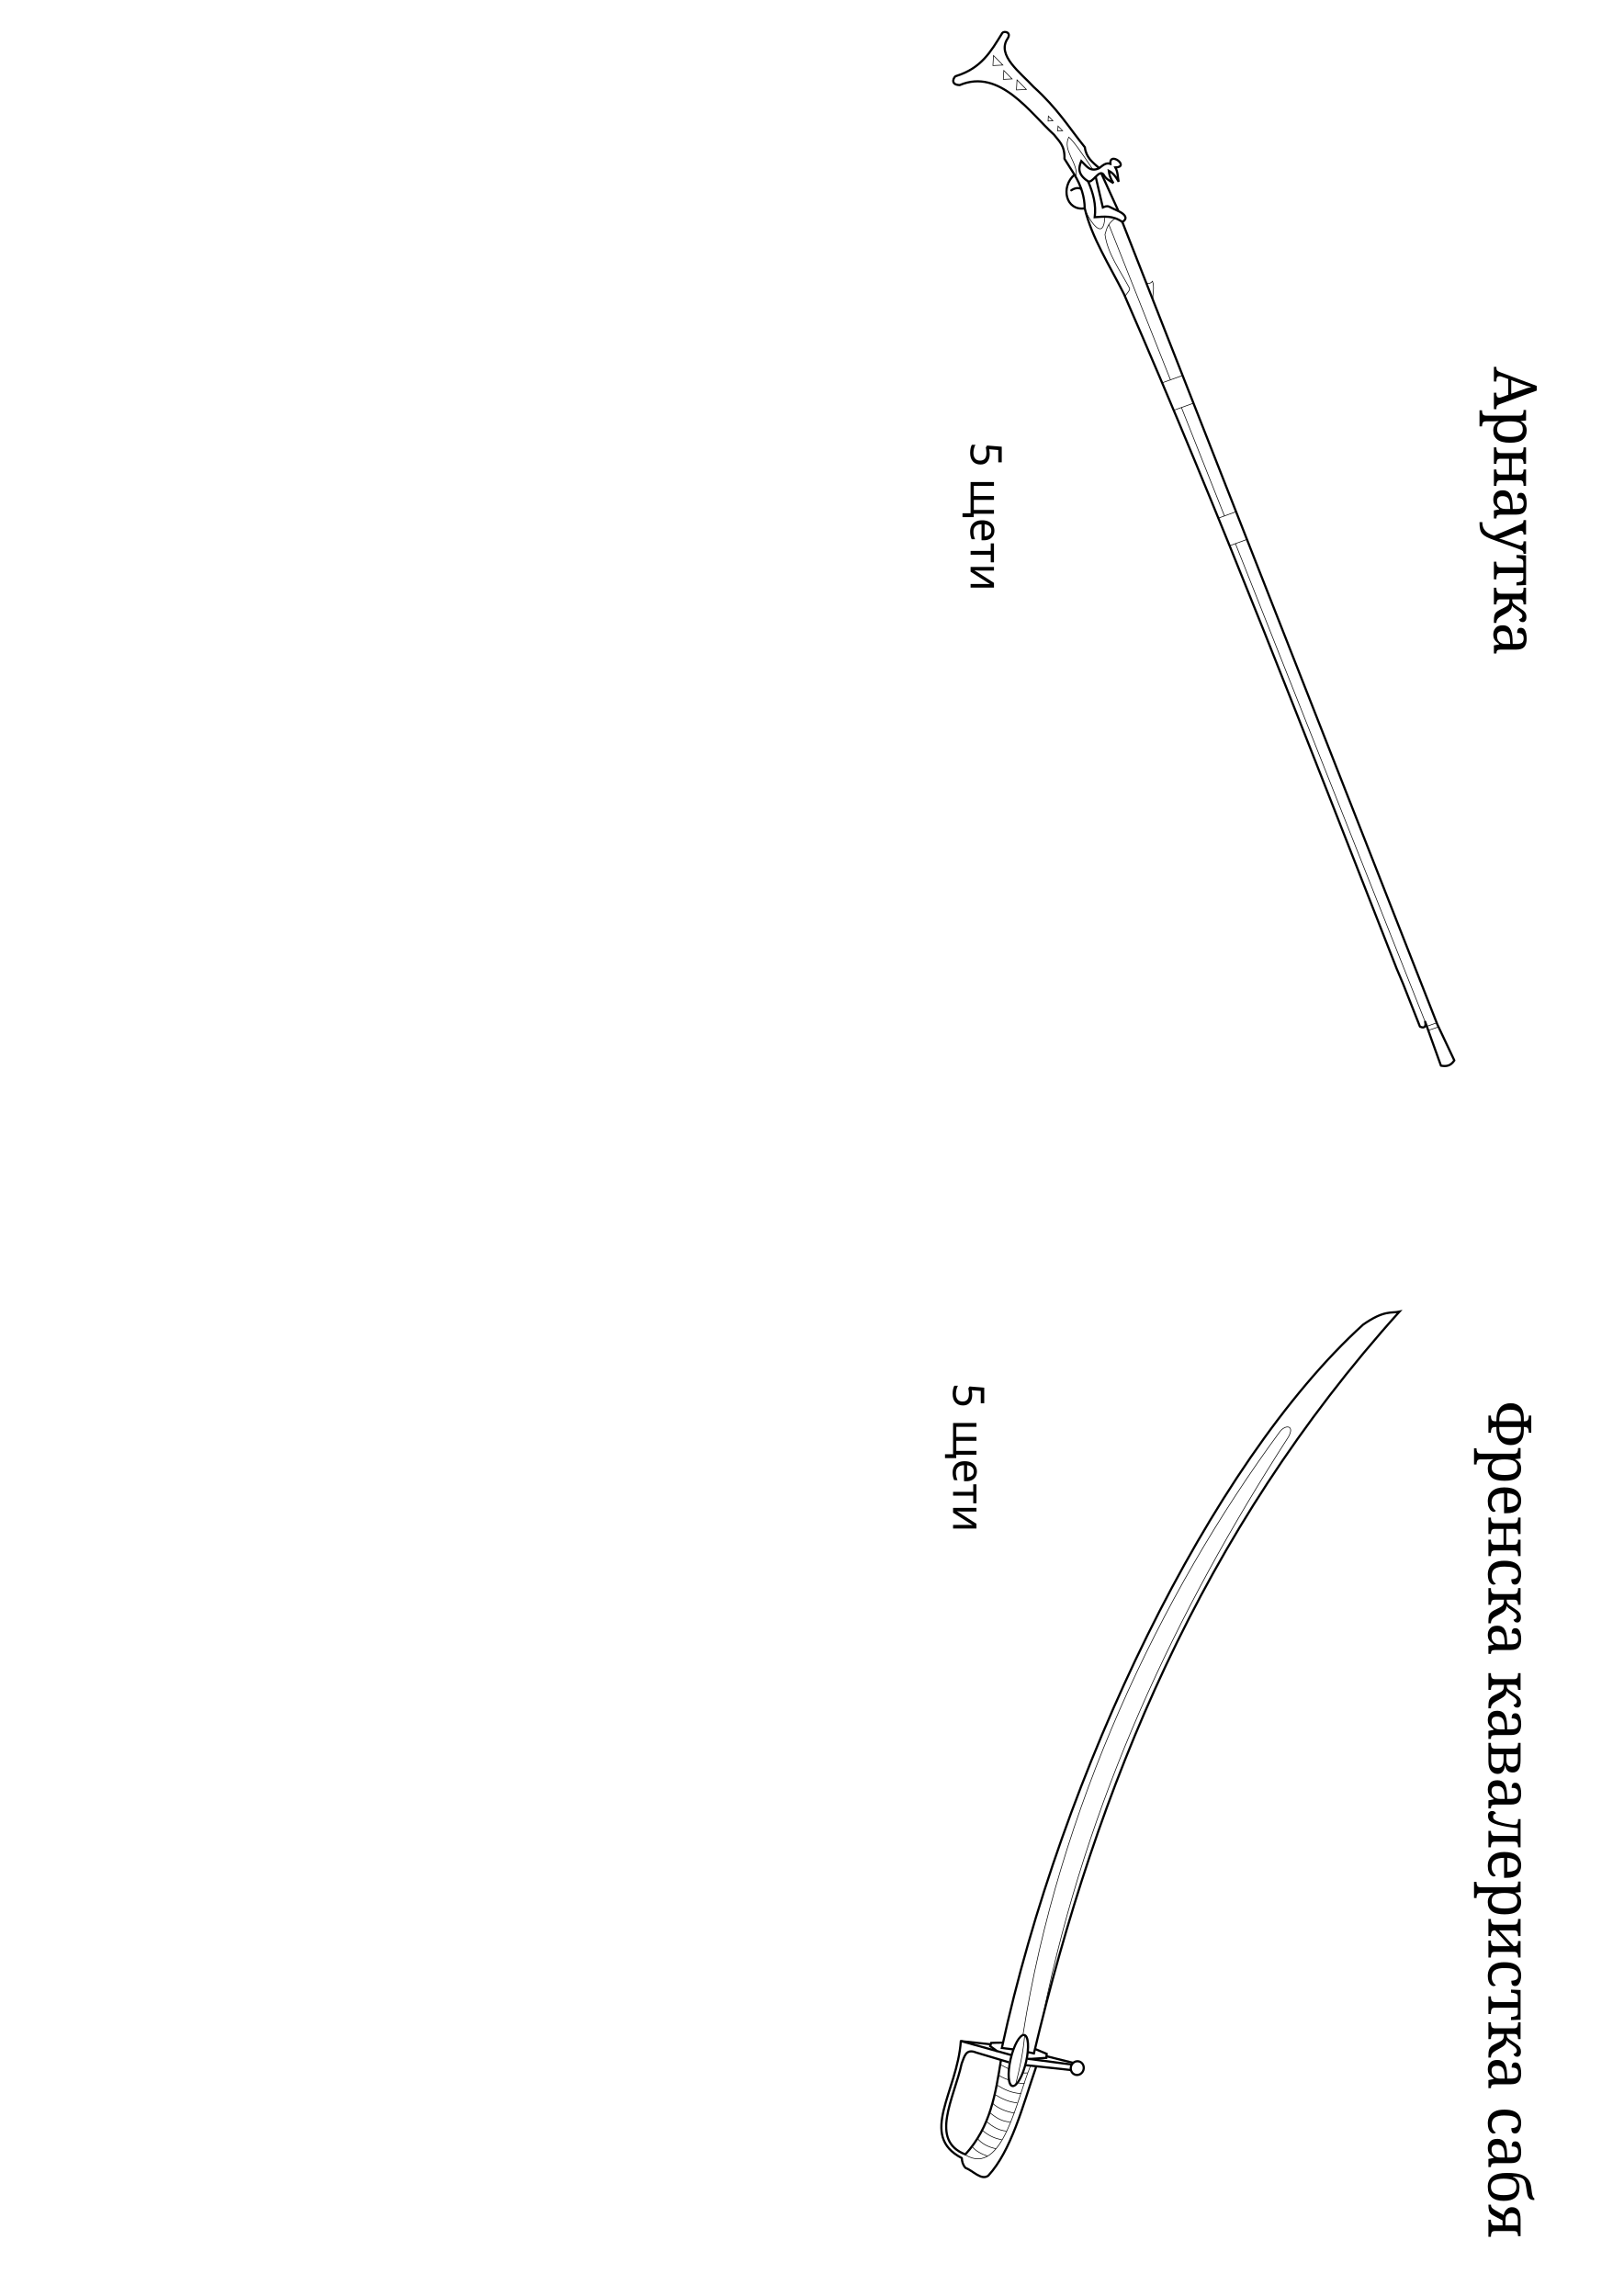
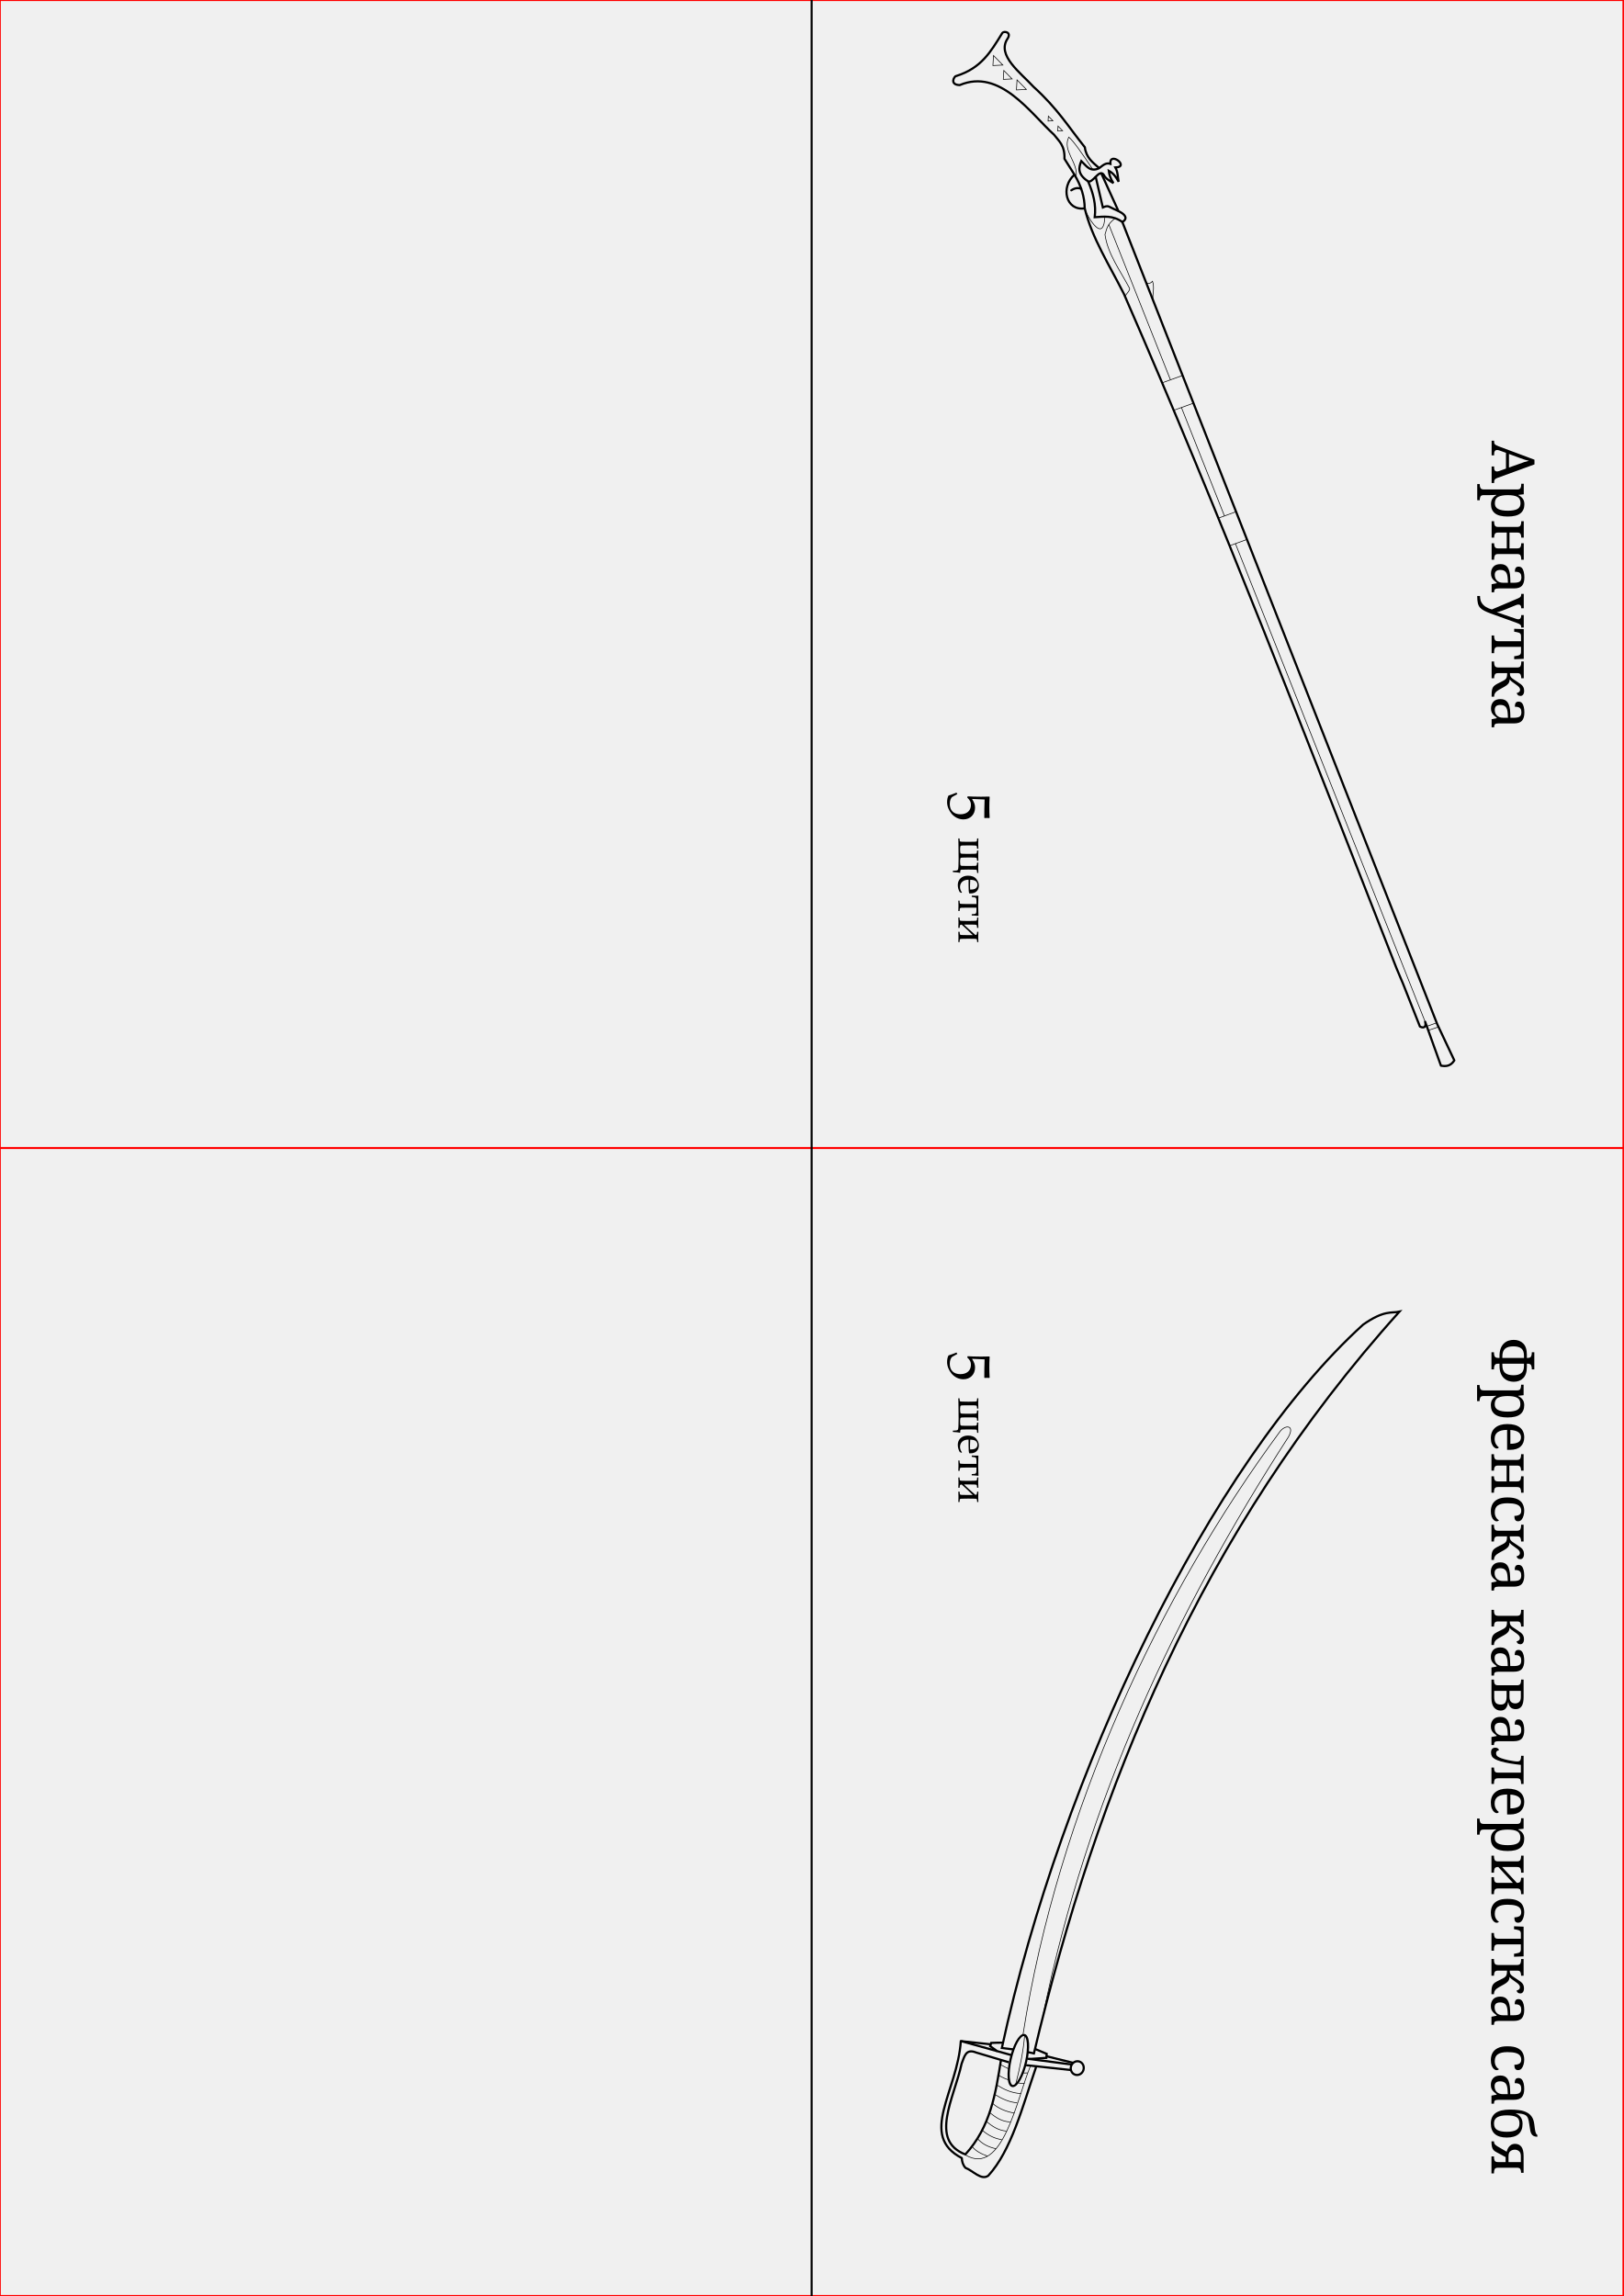
<svg xmlns="http://www.w3.org/2000/svg" width="210mm" height="297mm" viewBox="0 0 744.094 1052.362" id="svg2" version="1.1">
  <defs id="defs4" />
-   <g id="layer1" style="display:inline;opacity:1">
+   <g id="layer1" style="display:none;opacity:1">
    <rect style="opacity:0.98;fill:#ffffff;fill-opacity:1;stroke:none;stroke-width:6.048;stroke-linecap:round;stroke-linejoin:round;stroke-miterlimit:4;stroke-dasharray:none;stroke-dashoffset:0;stroke-opacity:1" id="rect4198" width="793.467" height="1089.322" x="-20.73" y="-13.693" />
  </g>
+   <g id="layer7">
+     <path style="display:inline;fill:none;stroke:#ff0000;stroke-width:0.938px;stroke-linecap:butt;stroke-linejoin:miter;stroke-opacity:1" d="M -0.1,0.006 V 1052.365 H 743.993 V 0.006 Z" id="path1049" />
+     <path style="display:inline;fill:none;stroke:#ff0000;stroke-width:0.938px;stroke-linecap:butt;stroke-linejoin:miter;stroke-opacity:1" d="M 743.993,526.186 H -0.1" id="path1049-3" />
+     <path style="display:inline;fill:none;stroke:#000000;stroke-width:0.938px;stroke-linecap:butt;stroke-linejoin:miter;stroke-opacity:1" d="M 371.947,1052.365 V 0.006" id="path1049-5" />
+   </g>
  <g id="layer3" style="display:inline">
-     <text xml:space="preserve" style="font-style:normal;font-weight:normal;line-height:0%;font-family:sans-serif;letter-spacing:0px;word-spacing:0px;fill:#000000;fill-opacity:1;stroke:none;stroke-width:1px;stroke-linecap:butt;stroke-linejoin:miter;stroke-opacity:1" x="168.159" y="-684.609" id="text4759" transform="rotate(90)">
-       <tspan id="tspan4761" x="168.159" y="-684.609" style="font-style:normal;font-variant:normal;font-weight:normal;font-stretch:normal;font-size:27.5px;line-height:1.25;font-family:UnBatang;-inkscape-font-specification:UnBatang">Арнаутка</tspan>
+     <text xml:space="preserve" style="font-style:normal;font-weight:normal;line-height:0%;font-family:sans-serif;letter-spacing:0px;word-spacing:0px;fill:#000000;fill-opacity:1;stroke:none;stroke-width:1px;stroke-linecap:butt;stroke-linejoin:miter;stroke-opacity:1" x="201.988" y="-683.562" id="text4759" transform="rotate(90)">
+       <tspan id="tspan4761" x="201.988" y="-683.562" style="font-style:normal;font-variant:normal;font-weight:normal;font-stretch:normal;font-size:27.5px;line-height:1.25;font-family:UnBatang;-inkscape-font-specification:UnBatang">Арнаутка</tspan>
    </text>
-     <flowRoot xml:space="preserve" id="flowRoot4813" style="font-style:normal;font-weight:normal;line-height:0.01%;font-family:sans-serif;letter-spacing:0px;word-spacing:0px;fill:#000000;fill-opacity:1;stroke:none;stroke-width:1px;stroke-linecap:butt;stroke-linejoin:miter;stroke-opacity:1" transform="rotate(-90,160.8855,246.566)">
+     <flowRoot xml:space="preserve" id="flowRoot4813" style="font-style:normal;font-weight:normal;line-height:0.01%;font-family:sans-serif;letter-spacing:0px;word-spacing:0px;fill:#000000;fill-opacity:1;stroke:none;stroke-width:1px;stroke-linecap:butt;stroke-linejoin:miter;stroke-opacity:1" transform="rotate(-90,173.9568,211.653)">
      <flowRegion id="flowRegion4815">
-         <rect transform="scale(-1)" id="rect4817" width="331.456" height="223.623" x="-328.476" y="-441.113" />
+         <rect transform="scale(-1)" id="rect4817" width="411.798" height="265.06" x="-328.476" y="-441.113" />
      </flowRegion>
      <flowPara style="font-style:normal;font-variant:normal;font-weight:500;font-stretch:normal;font-size:15px;line-height:1.25;font-family:'URW Palladio L';-inkscape-font-specification:'URW Palladio L Medium';text-align:justify;text-anchor:start" id="flowPara4823">Дълга пушка правена за хайдути из гръцките и албанските земи. Когато момче станело на 14-тина години баща му му предавал семейните оръжия - ножове, пищови и най-важно арнаутката, и го учел да ги поддържа и използва умело.</flowPara>
    </flowRoot>
-     <text xml:space="preserve" style="font-style:normal;font-weight:normal;line-height:0%;font-family:sans-serif;letter-spacing:0px;word-spacing:0px;fill:#000000;fill-opacity:1;stroke:none;stroke-width:1px;stroke-linecap:butt;stroke-linejoin:miter;stroke-opacity:1" x="202.611" y="-444.789" id="text4825" transform="rotate(90)">
-       <tspan id="tspan4827" x="202.611" y="-444.789" style="font-style:normal;font-variant:normal;font-weight:normal;font-stretch:normal;font-size:20px;line-height:1.25;font-family:Ubuntu;-inkscape-font-specification:Ubuntu">5 щети</tspan>
+     <text transform="rotate(90)" id="text4152" y="-683.493" x="613.216" style="font-style:normal;font-weight:normal;line-height:0%;font-family:sans-serif;letter-spacing:0px;word-spacing:0px;fill:#000000;fill-opacity:1;stroke:none;stroke-width:1px;stroke-linecap:butt;stroke-linejoin:miter;stroke-opacity:1" xml:space="preserve">
+       <tspan style="font-style:normal;font-variant:normal;font-weight:normal;font-stretch:normal;font-size:27.5px;line-height:1.25;font-family:UnBatang;-inkscape-font-specification:UnBatang" y="-683.493" x="613.216" id="tspan4154">Френска кавалеристка сабя</tspan>
    </text>
-     <text transform="rotate(90)" id="text4152" y="-682.093" x="642.247" style="font-style:normal;font-weight:normal;line-height:0%;font-family:sans-serif;letter-spacing:0px;word-spacing:0px;fill:#000000;fill-opacity:1;stroke:none;stroke-width:1px;stroke-linecap:butt;stroke-linejoin:miter;stroke-opacity:1" xml:space="preserve">
-       <tspan style="font-style:normal;font-variant:normal;font-weight:normal;font-stretch:normal;font-size:27.5px;line-height:1.25;font-family:UnBatang;-inkscape-font-specification:UnBatang" y="-682.093" x="642.247" id="tspan4154">Френска кавалеристка сабя</tspan>
-     </text>
-     <flowRoot transform="rotate(-90,431.4893,548.6163)" style="font-style:normal;font-weight:normal;line-height:0.01%;font-family:sans-serif;letter-spacing:0px;word-spacing:0px;fill:#000000;fill-opacity:1;stroke:none;stroke-width:1px;stroke-linecap:butt;stroke-linejoin:miter;stroke-opacity:1" id="flowRoot4156" xml:space="preserve">
+     <flowRoot transform="rotate(-90,428.9592,483.5969)" style="font-style:normal;font-weight:normal;line-height:0.01%;font-family:sans-serif;letter-spacing:0px;word-spacing:0px;fill:#000000;fill-opacity:1;stroke:none;stroke-width:1px;stroke-linecap:butt;stroke-linejoin:miter;stroke-opacity:1" id="flowRoot4156" xml:space="preserve">
      <flowRegion id="flowRegion4158">
-         <rect y="-441.113" x="-328.476" height="223.623" width="331.456" id="rect4160" transform="scale(-1)" />
+         <rect y="-441.113" x="-328.476" height="276.664" width="410.427" id="rect4160" transform="scale(-1)" />
      </flowRegion>
      <flowPara id="flowPara4162" style="font-style:normal;font-variant:normal;font-weight:500;font-stretch:normal;font-size:15px;line-height:1.25;font-family:'URW Palladio L';-inkscape-font-specification:'URW Palladio L Medium';text-align:justify;text-anchor:start">Първоначално е използвана само от леката кавалерия на елитната императорска гвардия на Наполеон, която била неотлъчно до него през Аустерлиц и Ватерло. За тях се отнася фразата “Гвардията умира, но не се предава!”.</flowPara>
      <flowPara style="font-style:normal;font-variant:normal;font-weight:500;font-stretch:normal;font-size:15px;line-height:1.25;font-family:'URW Palladio L';-inkscape-font-specification:'URW Palladio L Medium';text-align:justify;text-anchor:start" id="flowPara4168"> </flowPara>
      <flowPara style="font-style:normal;font-variant:normal;font-weight:500;font-stretch:normal;font-size:15px;line-height:1.25;font-family:'URW Palladio L';-inkscape-font-specification:'URW Palladio L Medium';text-align:justify;text-anchor:start" id="flowPara4170">Славата на сабята като елегантно и ефективно оръжие довела до използването й и от други полкове, включително и от хусарите.</flowPara>
    </flowRoot>
-     <text transform="rotate(90)" id="text4164" y="-436.763" x="633.887" style="font-style:normal;font-weight:normal;line-height:0%;font-family:sans-serif;letter-spacing:0px;word-spacing:0px;fill:#000000;fill-opacity:1;stroke:none;stroke-width:1px;stroke-linecap:butt;stroke-linejoin:miter;stroke-opacity:1" xml:space="preserve">
-       <tspan style="font-style:normal;font-variant:normal;font-weight:normal;font-stretch:normal;font-size:20px;line-height:1.25;font-family:Ubuntu;-inkscape-font-specification:Ubuntu" y="-436.763" x="633.887" id="tspan4166">5 щети</tspan>
-     </text>
    <flowRoot xml:space="preserve" id="flowRoot4157" style="font-style:normal;font-variant:normal;font-weight:500;font-stretch:normal;line-height:0.01%;font-family:'URW Palladio L';-inkscape-font-specification:'URW Palladio L Medium';letter-spacing:0px;word-spacing:0px;fill:#000000;fill-opacity:1;stroke:none;stroke-width:1px;stroke-linecap:butt;stroke-linejoin:miter;stroke-opacity:1" transform="rotate(90,431.0023,787.7793)">
      <flowRegion id="flowRegion4159">
        <rect id="rect4161" width="210.342" height="89.507" x="460.962" y="610.197" style="font-style:normal;font-variant:normal;font-weight:500;font-stretch:normal;font-size:15px;font-family:'URW Palladio L';-inkscape-font-specification:'URW Palladio L Medium'" />
      </flowRegion>
      <flowPara id="flowPara4163" style="font-style:normal;font-variant:normal;font-weight:bold;font-stretch:normal;font-size:15px;line-height:1.25;font-family:'URW Palladio L';-inkscape-font-specification:'URW Palladio L Bold'">Coup de grâce</flowPara>
      <flowPara id="flowPara4165" style="font-size:15px;line-height:1.25">1/6 шанс да убиеш противника с атака.</flowPara>
    </flowRoot>
-     <flowRoot transform="rotate(90,648.2772,493.6496)" style="font-style:normal;font-variant:normal;font-weight:500;font-stretch:normal;line-height:0.01%;font-family:'URW Palladio L';-inkscape-font-specification:'URW Palladio L Medium';letter-spacing:0px;word-spacing:0px;fill:#000000;fill-opacity:1;stroke:none;stroke-width:1px;stroke-linecap:butt;stroke-linejoin:miter;stroke-opacity:1" id="flowRoot4162" xml:space="preserve">
+     <flowRoot transform="rotate(90,650.1522,493.6496)" style="font-style:normal;font-variant:normal;font-weight:500;font-stretch:normal;line-height:0.01%;font-family:'URW Palladio L';-inkscape-font-specification:'URW Palladio L Medium';letter-spacing:0px;word-spacing:0px;fill:#000000;fill-opacity:1;stroke:none;stroke-width:1px;stroke-linecap:butt;stroke-linejoin:miter;stroke-opacity:1" id="flowRoot4162" xml:space="preserve">
      <flowRegion id="flowRegion4164">
        <rect style="font-style:normal;font-variant:normal;font-weight:500;font-stretch:normal;font-size:15px;font-family:'URW Palladio L';-inkscape-font-specification:'URW Palladio L Medium'" y="610.197" x="460.962" height="89.507" width="210.342" id="rect4166" />
      </flowRegion>
      <flowPara style="font-style:normal;font-variant:normal;font-weight:bold;font-stretch:normal;font-size:15px;line-height:1.25;font-family:'URW Palladio L';-inkscape-font-specification:'URW Palladio L Bold'" id="flowPara4169">Амортизация</flowPara>
      <flowPara id="flowPara4171" style="font-size:15px;line-height:1.25">След 4 изстрела се чупи.</flowPara>
    </flowRoot>
+     <g id="g128" transform="translate(3.141886,-40.85829)">
+       <text transform="rotate(90)" xml:space="preserve" style="font-style:normal;font-weight:normal;font-size:12px;line-height:0%;font-family:sans-serif;letter-spacing:0px;word-spacing:0px;display:inline;fill:#000000;fill-opacity:1;stroke:none;stroke-width:1px;stroke-linecap:butt;stroke-linejoin:miter;stroke-opacity:1" x="403.8" y="-431.426" id="text4164-1-0-2-6">
+         <tspan id="tspan4166-1-8-7-1" x="403.8" y="-431.426" style="font-style:normal;font-variant:normal;font-weight:normal;font-stretch:normal;font-size:27.5px;line-height:1.25;font-family:'URW Palladio L';-inkscape-font-specification:'URW Palladio L';stroke-width:1px">5</tspan>
+       </text>
+       <text transform="rotate(90)" xml:space="preserve" style="font-style:normal;font-weight:normal;font-size:12px;line-height:0%;font-family:sans-serif;letter-spacing:0px;word-spacing:0px;display:inline;fill:#000000;fill-opacity:1;stroke:none;stroke-width:1px;stroke-linecap:butt;stroke-linejoin:miter;stroke-opacity:1" x="424.656" y="-436.081" id="text4164-7-1-0-8">
+         <tspan id="tspan4166-0-6-9-7" x="424.656" y="-436.081" style="font-style:normal;font-variant:normal;font-weight:normal;font-stretch:normal;font-size:20px;line-height:1.25;font-family:'URW Palladio L';-inkscape-font-specification:'URW Palladio L';stroke-width:1px">щети</tspan>
+       </text>
+     </g>
+     <g id="g134" transform="translate(4.079386,28.69826)">
+       <text transform="rotate(90)" xml:space="preserve" style="font-style:normal;font-weight:normal;font-size:12px;line-height:0%;font-family:sans-serif;letter-spacing:0px;word-spacing:0px;display:inline;fill:#000000;fill-opacity:1;stroke:none;stroke-width:1px;stroke-linecap:butt;stroke-linejoin:miter;stroke-opacity:1" x="590.859" y="-430.489" id="text4164-1-0-2-6-3">
+         <tspan id="tspan4166-1-8-7-1-6" x="590.859" y="-430.489" style="font-style:normal;font-variant:normal;font-weight:normal;font-stretch:normal;font-size:27.5px;line-height:1.25;font-family:'URW Palladio L';-inkscape-font-specification:'URW Palladio L';stroke-width:1px">5</tspan>
+       </text>
+       <text transform="rotate(90)" xml:space="preserve" style="font-style:normal;font-weight:normal;font-size:12px;line-height:0%;font-family:sans-serif;letter-spacing:0px;word-spacing:0px;display:inline;fill:#000000;fill-opacity:1;stroke:none;stroke-width:1px;stroke-linecap:butt;stroke-linejoin:miter;stroke-opacity:1" x="611.714" y="-435.144" id="text4164-7-1-0-8-7">
+         <tspan id="tspan4166-0-6-9-7-5" x="611.714" y="-435.144" style="font-style:normal;font-variant:normal;font-weight:normal;font-stretch:normal;font-size:20px;line-height:1.25;font-family:'URW Palladio L';-inkscape-font-specification:'URW Palladio L';stroke-width:1px">щети</tspan>
+       </text>
+     </g>
  </g>
  <g id="layer2">
    <path style="fill:none;fill-rule:evenodd;stroke:#000000;stroke-width:1;stroke-linecap:butt;stroke-linejoin:round;stroke-miterlimit:4;stroke-dasharray:none;stroke-opacity:1" d="m 503.56,76.913 c -2.801,-2.473 -5.846,-4.702 -6.408,-9.415 -7.465,-9.279 -12.445,-17.701 -23.497,-27.69 -5.9,-6.443 -17.078,-14.447 -11.907,-22.112 1.918,-2.968 -1.558,-3.615 -2.394,-2.617 -5.378,8.752 -9.665,16.174 -21.217,19.781 -0.759,-0.037 -3.219,4.016 1.678,4.14 18.401,-7.81 32.345,12.857 43.187,22.712 2.164,2.898 5.031,4.801 4.811,11.077 l 4.587,7.272 c -6.524,5.683 -3.943,16.729 4.699,15.44 3.239,13.511 11.426,26.197 17.931,39.164 44.988,103.044 84.51,206.087 124.945,309.131 l 3.021,7.161 7.72,19.58 c 2.281,1.113 2.896,-0.391 2.392,-2.21 l 7.231,20.111 c 2.204,0.394 4.348,0.33 6.135,-2.403 l -7.811,-16.559 -144.332,-367.737 c 1.461,-0.77 2.973,-2.649 -1.79,-5.007 l -7.888,-17.342" id="path4169" />
    <path style="fill:none;fill-rule:evenodd;stroke:#000000;stroke-width:1px;stroke-linecap:butt;stroke-linejoin:miter;stroke-opacity:1" d="m 498.331,82.915 c 2.218,1.897 5.399,-6.071 7.552,-2.685 0.685,1.519 2.511,2.611 4.363,3.692 -1.39,-2.054 -1.924,-3.893 -2.126,-5.65 2.274,1.201 3.426,3.103 4.531,5.035 -0.487,-2.113 -0.289,-4.389 -1.51,-6.545 6.875,-0.239 -2.78,-7.639 -2.294,-1.678 -2.046,-0.67 -3.39,0.661 -5.147,2.014 -4.212,1.985 -5.932,-1.193 -8.168,-3.301 -1.206,2.933 -1.869,5.892 2.797,9.119 z" id="path4171" />
    <path style="fill:none;fill-rule:evenodd;stroke:#000000;stroke-width:1px;stroke-linecap:butt;stroke-linejoin:miter;stroke-opacity:1" d="m 492.334,80.014 c 3.19,5.147 4.699,10.342 4.758,15.488" id="path4173" />
    <path style="fill:none;fill-rule:evenodd;stroke:#000000;stroke-width:1px;stroke-linecap:round;stroke-linejoin:miter;stroke-opacity:1" d="m 495.448,86.492 c -1.353,-0.395 -2.583,-0.512 -4.501,0.731" id="path4175" />
    <path style="fill:none;fill-rule:evenodd;stroke:#000000;stroke-width:1px;stroke-linecap:butt;stroke-linejoin:miter;stroke-opacity:1" d="m 512.652,96.733 c -0.392,0 -4.31,-1.982 -4.31,-1.982 -1.137,-0.515 -2.031,-0.056 -2.94,0.343 l -3.323,-14.249" id="path4177" />
    <path style="fill:none;fill-rule:evenodd;stroke:#000000;stroke-width:1px;stroke-linecap:butt;stroke-linejoin:miter;stroke-opacity:1" d="m 498.688,83.237 c 2.277,5.225 3.71,10.59 3,16.313 4.162,-0.239 8.303,-0.939 12.625,2.188" id="path4179" />
  </g>
  <g id="layer4" style="display:inline">
    <path style="fill:none;fill-rule:evenodd;stroke:#000000;stroke-width:0.3;stroke-linecap:butt;stroke-linejoin:miter;stroke-miterlimit:4;stroke-dasharray:none;stroke-opacity:1" d="m 653.985,470.346 4.198,-1.458" id="path4181" />
    <path style="fill:none;fill-rule:evenodd;stroke:#000000;stroke-width:0.3;stroke-linecap:butt;stroke-linejoin:miter;stroke-miterlimit:4;stroke-dasharray:none;stroke-opacity:1" d="m 654.825,472.158 4.375,-1.458" id="path4183" />
    <path style="fill:none;fill-rule:evenodd;stroke:#000000;stroke-width:0.3;stroke-linecap:butt;stroke-linejoin:miter;stroke-miterlimit:4;stroke-dasharray:none;stroke-opacity:1" d="M 653.234,468.666 566.159,249.159 m -5.014,-12.64 -19.727,-49.73 M 536.371,174.067 508.125,102.862" id="path4185" />
    <path style="fill:none;fill-rule:evenodd;stroke:#000000;stroke-width:0.3;stroke-linecap:butt;stroke-linejoin:miter;stroke-miterlimit:4;stroke-dasharray:none;stroke-opacity:1" d="m 511.188,99.925 c -4.136,3.124 -3.966,5.222 -4.812,7.562 1.229,8.902 7.011,16.551 11.25,24.625 0.397,0.705 -1.05,2.23 -2.062,3.562" id="path4187" />
    <path style="fill:none;fill-rule:evenodd;stroke:#000000;stroke-width:0.3;stroke-linecap:butt;stroke-linejoin:miter;stroke-miterlimit:4;stroke-dasharray:none;stroke-opacity:1" d="m 460.016,32.309 3.787,3.866 -4.021,0.195 z" id="path4189" />
    <path id="path4191" d="m 455.288,25.443 4.287,4.375 -4.552,0.221 z" style="fill:none;fill-rule:evenodd;stroke:#000000;stroke-width:0.3;stroke-linecap:butt;stroke-linejoin:miter;stroke-miterlimit:4;stroke-dasharray:none;stroke-opacity:1" />
    <path style="fill:none;fill-rule:evenodd;stroke:#000000;stroke-width:0.3;stroke-linecap:butt;stroke-linejoin:miter;stroke-miterlimit:4;stroke-dasharray:none;stroke-opacity:1" d="m 466.072,36.624 4.287,4.375 -4.552,0.221 z" id="path4193" />
    <path style="fill:none;fill-rule:evenodd;stroke:#000000;stroke-width:0.3;stroke-linecap:butt;stroke-linejoin:miter;stroke-miterlimit:4;stroke-dasharray:none;stroke-opacity:1" d="m 528.275,137.033 c -0.007,-2.707 0.846,-5.319 -0.11,-8.132 -0.428,0.453 -1.578,1.642 -2.983,0.552" id="path4195" />
    <path id="path4197" d="m 480.423,53.229 2.093,2.145 -2.223,0.108 z" style="fill:none;fill-rule:evenodd;stroke:#000000;stroke-width:0.3;stroke-linecap:butt;stroke-linejoin:miter;stroke-miterlimit:4;stroke-dasharray:none;stroke-opacity:1" />
    <path style="fill:none;fill-rule:evenodd;stroke:#000000;stroke-width:0.3;stroke-linecap:butt;stroke-linejoin:miter;stroke-miterlimit:4;stroke-dasharray:none;stroke-opacity:1" d="m 484.861,57.792 2.093,2.145 -2.223,0.108 z" id="path4199" />
    <path style="fill:none;fill-rule:evenodd;stroke:#000000;stroke-width:0.3;stroke-linecap:butt;stroke-linejoin:miter;stroke-miterlimit:4;stroke-dasharray:none;stroke-opacity:1" d="m 541.798,172.142 -9.007,3.245" id="path4201" />
    <path id="path4203" d="m 546.945,184.785 -9.007,3.245" style="fill:none;fill-rule:evenodd;stroke:#000000;stroke-width:0.3;stroke-linecap:butt;stroke-linejoin:miter;stroke-miterlimit:4;stroke-dasharray:none;stroke-opacity:1" />
    <path id="path4205" d="m 566.6,234.484 -8.453,3.067" style="fill:none;fill-rule:evenodd;stroke:#000000;stroke-width:0.3;stroke-linecap:butt;stroke-linejoin:miter;stroke-miterlimit:4;stroke-dasharray:none;stroke-opacity:1" />
    <path style="fill:none;fill-rule:evenodd;stroke:#000000;stroke-width:0.3;stroke-linecap:butt;stroke-linejoin:miter;stroke-miterlimit:4;stroke-dasharray:none;stroke-opacity:1" d="m 571.668,247.167 -8.354,3.027" id="path4207" />
    <path style="fill:none;fill-rule:evenodd;stroke:#000000;stroke-width:0.3;stroke-linecap:butt;stroke-linejoin:miter;stroke-miterlimit:4;stroke-dasharray:none;stroke-opacity:1" d="m 500.712,77.546 c -5.082,-7.695 -8.995,-13.129 -10.918,-14.715 -3.058,6.259 4.269,11.459 3.402,18.117" id="path4213" />
    <path style="fill:none;fill-rule:evenodd;stroke:#000000;stroke-width:0.3;stroke-linecap:butt;stroke-linejoin:miter;stroke-miterlimit:4;stroke-dasharray:none;stroke-opacity:1" d="m 506.329,99.381 c -0.523,11.177 -6.364,2.61 -8.623,-2.136" id="path4215" />
  </g>
  <g id="layer5" style="display:inline">
    <path style="fill:none;fill-rule:evenodd;stroke:#000000;stroke-width:1px;stroke-linecap:butt;stroke-linejoin:miter;stroke-opacity:1" d="m 464.374,939.332 -5.259,-0.643 c 27.254,-125.978 95.405,-267.843 165.568,-331.561 9.743,-6.809 12.992,-5.135 16.635,-5.937 C 550.442,702.15 502.863,818.827 473.804,941.185 l -2.912,-0.651" id="path4194" />
    <ellipse style="opacity:1;fill:none;fill-opacity:1;stroke:#000000;stroke-width:1.001;stroke-linecap:round;stroke-linejoin:round;stroke-miterlimit:4;stroke-dasharray:none;stroke-dashoffset:0;stroke-opacity:1" id="path4200" ry="3.601" rx="11.986" cy="666.814" cx="-861.968" transform="matrix(0.2227036,-0.9748862,0.9877365,0.1561303,0,0)" />
    <path style="fill:none;fill-rule:evenodd;stroke:#000000;stroke-width:1px;stroke-linecap:butt;stroke-linejoin:miter;stroke-opacity:1" d="m 470.864,943.612 20.083,2.629 m -0.338,2.534 -20.361,-2.198" id="path4202" />
    <path style="fill:none;fill-rule:evenodd;stroke:#000000;stroke-width:1px;stroke-linecap:butt;stroke-linejoin:round;stroke-opacity:1" d="m 463.423,941.933 -23.104,-6.433 c -1.534,23.26 -19.549,43.239 0.448,53.648 0.08,1.579 0.445,3.106 1.678,4.475 3.497,1.325 7.246,5.927 10.461,3.58 10.539,-11.476 15.663,-31.562 21.873,-49.732" id="path4204" />
    <path style="fill:none;fill-rule:evenodd;stroke:#000000;stroke-width:1px;stroke-linecap:butt;stroke-linejoin:miter;stroke-opacity:1" d="m 462.305,945.234 -14.992,-4.475 c -4.802,-1.97 -5.375,2.018 -6.627,5.121 -3.451,15.847 -14.938,35.174 1.704,41.591 11.605,-12.692 13.886,-28.047 16.335,-43.355" id="path4206" />
    <ellipse style="opacity:1;fill:none;fill-opacity:1;stroke:#000000;stroke-width:1;stroke-linecap:round;stroke-linejoin:round;stroke-miterlimit:4;stroke-dasharray:none;stroke-dashoffset:0;stroke-opacity:1" id="path4210" cx="741.029" cy="770.145" rx="2.967" ry="3.165" transform="rotate(16.38578)" />
    <path style="fill:none;fill-rule:evenodd;stroke:#000000;stroke-width:1px;stroke-linecap:butt;stroke-linejoin:miter;stroke-opacity:1" d="m 474.525,939.209 5.142,2.176 -0.158,1.82 -7.832,0.534" id="path4212" />
    <path style="fill:none;fill-rule:evenodd;stroke:#000000;stroke-width:1px;stroke-linecap:butt;stroke-linejoin:miter;stroke-opacity:1" d="m 459.672,936.242 c -0.455,-0.079 -5.439,0.119 -5.439,0.119 l -0.475,1.464 3.224,2.354" id="path4214" />
    <path style="fill:none;fill-rule:evenodd;stroke:#000000;stroke-width:1px;stroke-linecap:butt;stroke-linejoin:miter;stroke-opacity:1" d="m 440.487,935.556 13.342,1.427" id="path4216" />
    <path style="fill:none;fill-rule:evenodd;stroke:#000000;stroke-width:1px;stroke-linecap:butt;stroke-linejoin:miter;stroke-opacity:1" d="m 491.758,945.486 -12.083,-2.993" id="path4218" />
  </g>
  <g id="layer6" style="display:inline">
    <path style="fill:none;fill-rule:evenodd;stroke:#000000;stroke-width:0.3;stroke-linecap:butt;stroke-linejoin:miter;stroke-miterlimit:4;stroke-dasharray:none;stroke-opacity:1" d="m 468.794,932.647 c 16.149,-103.398 62.899,-202.031 117.717,-276.429 2.472,-3.31 6.986,-3.121 3.956,2.373 -51.98,80.523 -92.456,167.01 -112.275,264.21" id="path4220" />
    <path style="fill:none;fill-rule:evenodd;stroke:#000000;stroke-width:0.3;stroke-linecap:butt;stroke-linejoin:miter;stroke-miterlimit:4;stroke-dasharray:none;stroke-opacity:1" d="m 469.541,933.157 c -0.588,7.252 -2.261,15.058 -4.114,22.31" id="path4222" />
    <path style="fill:none;fill-rule:evenodd;stroke:#000000;stroke-width:0.3;stroke-linecap:butt;stroke-linejoin:miter;stroke-miterlimit:4;stroke-dasharray:none;stroke-opacity:1" d="m 472.231,946.922 c -6.228,14.833 -12.713,51.047 -29.842,40.772" id="path4224" />
    <path style="fill:none;fill-rule:evenodd;stroke:#000000;stroke-width:0.3;stroke-linecap:butt;stroke-linejoin:miter;stroke-miterlimit:4;stroke-dasharray:none;stroke-opacity:1" d="m 452.515,988.253 c -3.028,-1.094 -5.586,-2.49 -7.141,-4.531" id="path4226" />
    <path style="fill:none;fill-rule:evenodd;stroke:#000000;stroke-width:0.3;stroke-linecap:butt;stroke-linejoin:miter;stroke-miterlimit:4;stroke-dasharray:none;stroke-opacity:1" d="m 447.943,980.19 c 1.874,2.204 4.588,3.834 8.465,4.668" id="path4228" />
    <path style="fill:none;fill-rule:evenodd;stroke:#000000;stroke-width:0.3;stroke-linecap:butt;stroke-linejoin:miter;stroke-miterlimit:4;stroke-dasharray:none;stroke-opacity:1" d="m 450.158,976.392 c 2.63,2.288 5.572,3.816 8.94,4.312" id="path4230" />
    <path style="fill:none;fill-rule:evenodd;stroke:#000000;stroke-width:0.3;stroke-linecap:butt;stroke-linejoin:miter;stroke-miterlimit:4;stroke-dasharray:none;stroke-opacity:1" d="m 452.097,972.437 c 2.561,2.079 5.246,3.997 9.138,4.351" id="path4232" />
    <path style="fill:none;fill-rule:evenodd;stroke:#000000;stroke-width:0.3;stroke-linecap:butt;stroke-linejoin:miter;stroke-miterlimit:4;stroke-dasharray:none;stroke-opacity:1" d="m 453.679,968.441 c 2.598,1.937 5.122,3.958 9.256,4.153" id="path4234" />
    <path style="fill:none;fill-rule:evenodd;stroke:#000000;stroke-width:0.3;stroke-linecap:butt;stroke-linejoin:miter;stroke-miterlimit:4;stroke-dasharray:none;stroke-opacity:1" d="m 454.826,964.051 c 2.83,2.446 6.23,3.815 10.008,4.47" id="path4236" />
    <path style="fill:none;fill-rule:evenodd;stroke:#000000;stroke-width:0.3;stroke-linecap:butt;stroke-linejoin:miter;stroke-miterlimit:4;stroke-dasharray:none;stroke-opacity:1" d="m 455.934,960.016 c 3.312,2.034 6.684,3.55 10.206,3.797" id="path4238" />
    <path style="fill:none;fill-rule:evenodd;stroke:#000000;stroke-width:0.3;stroke-linecap:butt;stroke-linejoin:miter;stroke-miterlimit:4;stroke-dasharray:none;stroke-opacity:1" d="m 456.922,955.704 c 3.128,1.921 6.436,3.621 10.918,3.877" id="path4240" />
    <path style="fill:none;fill-rule:evenodd;stroke:#000000;stroke-width:0.3;stroke-linecap:butt;stroke-linejoin:miter;stroke-miterlimit:4;stroke-dasharray:none;stroke-opacity:1" d="m 457.634,950.878 c -0.27,0.38 1.978,1.501 4.598,2.47 m 4.141,1.277 c 1.531,0.356 2.757,0.462 3.129,0.09" id="path4242" />
    <path style="fill:none;fill-rule:evenodd;stroke:#000000;stroke-width:0.3;stroke-linecap:butt;stroke-linejoin:miter;stroke-miterlimit:4;stroke-dasharray:none;stroke-opacity:1" d="m 458.277,946.185 c 1.352,0.748 2.706,1.488 4.09,2.123 m 6.42,1.811 c 0.714,0.051 1.442,0.049 2.189,-0.019" id="path4244" />
  </g>
</svg>
